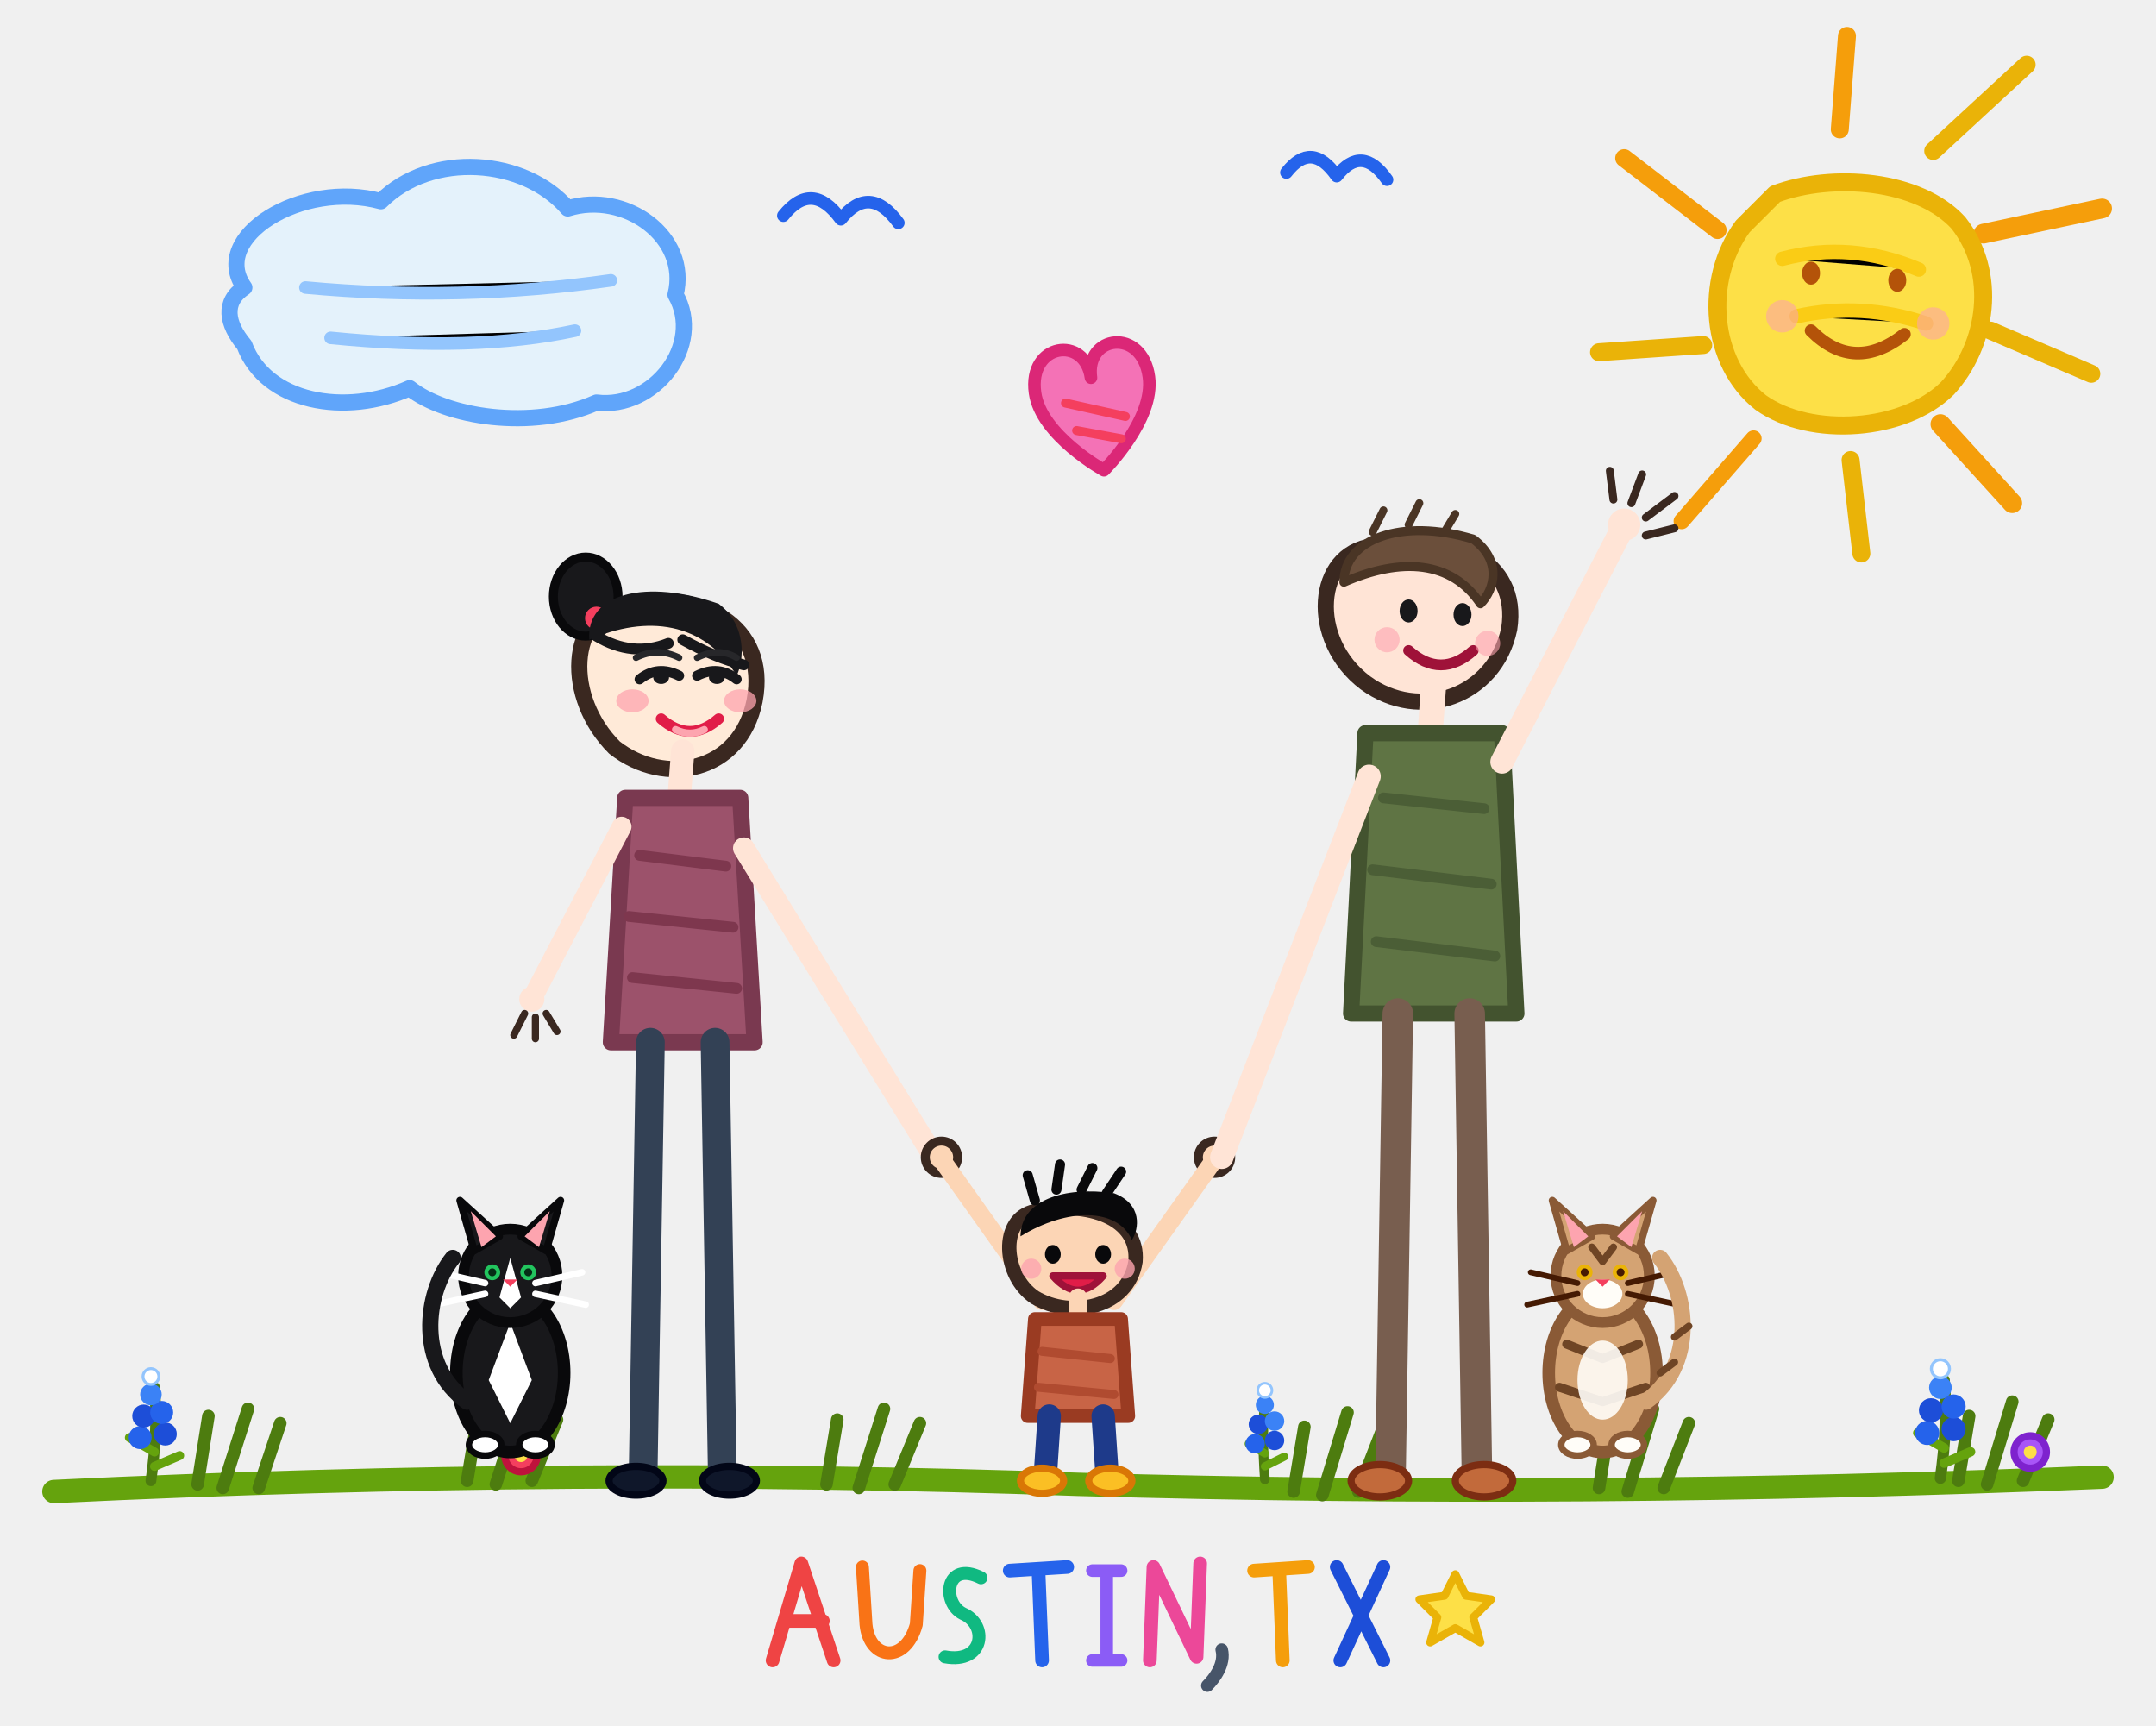
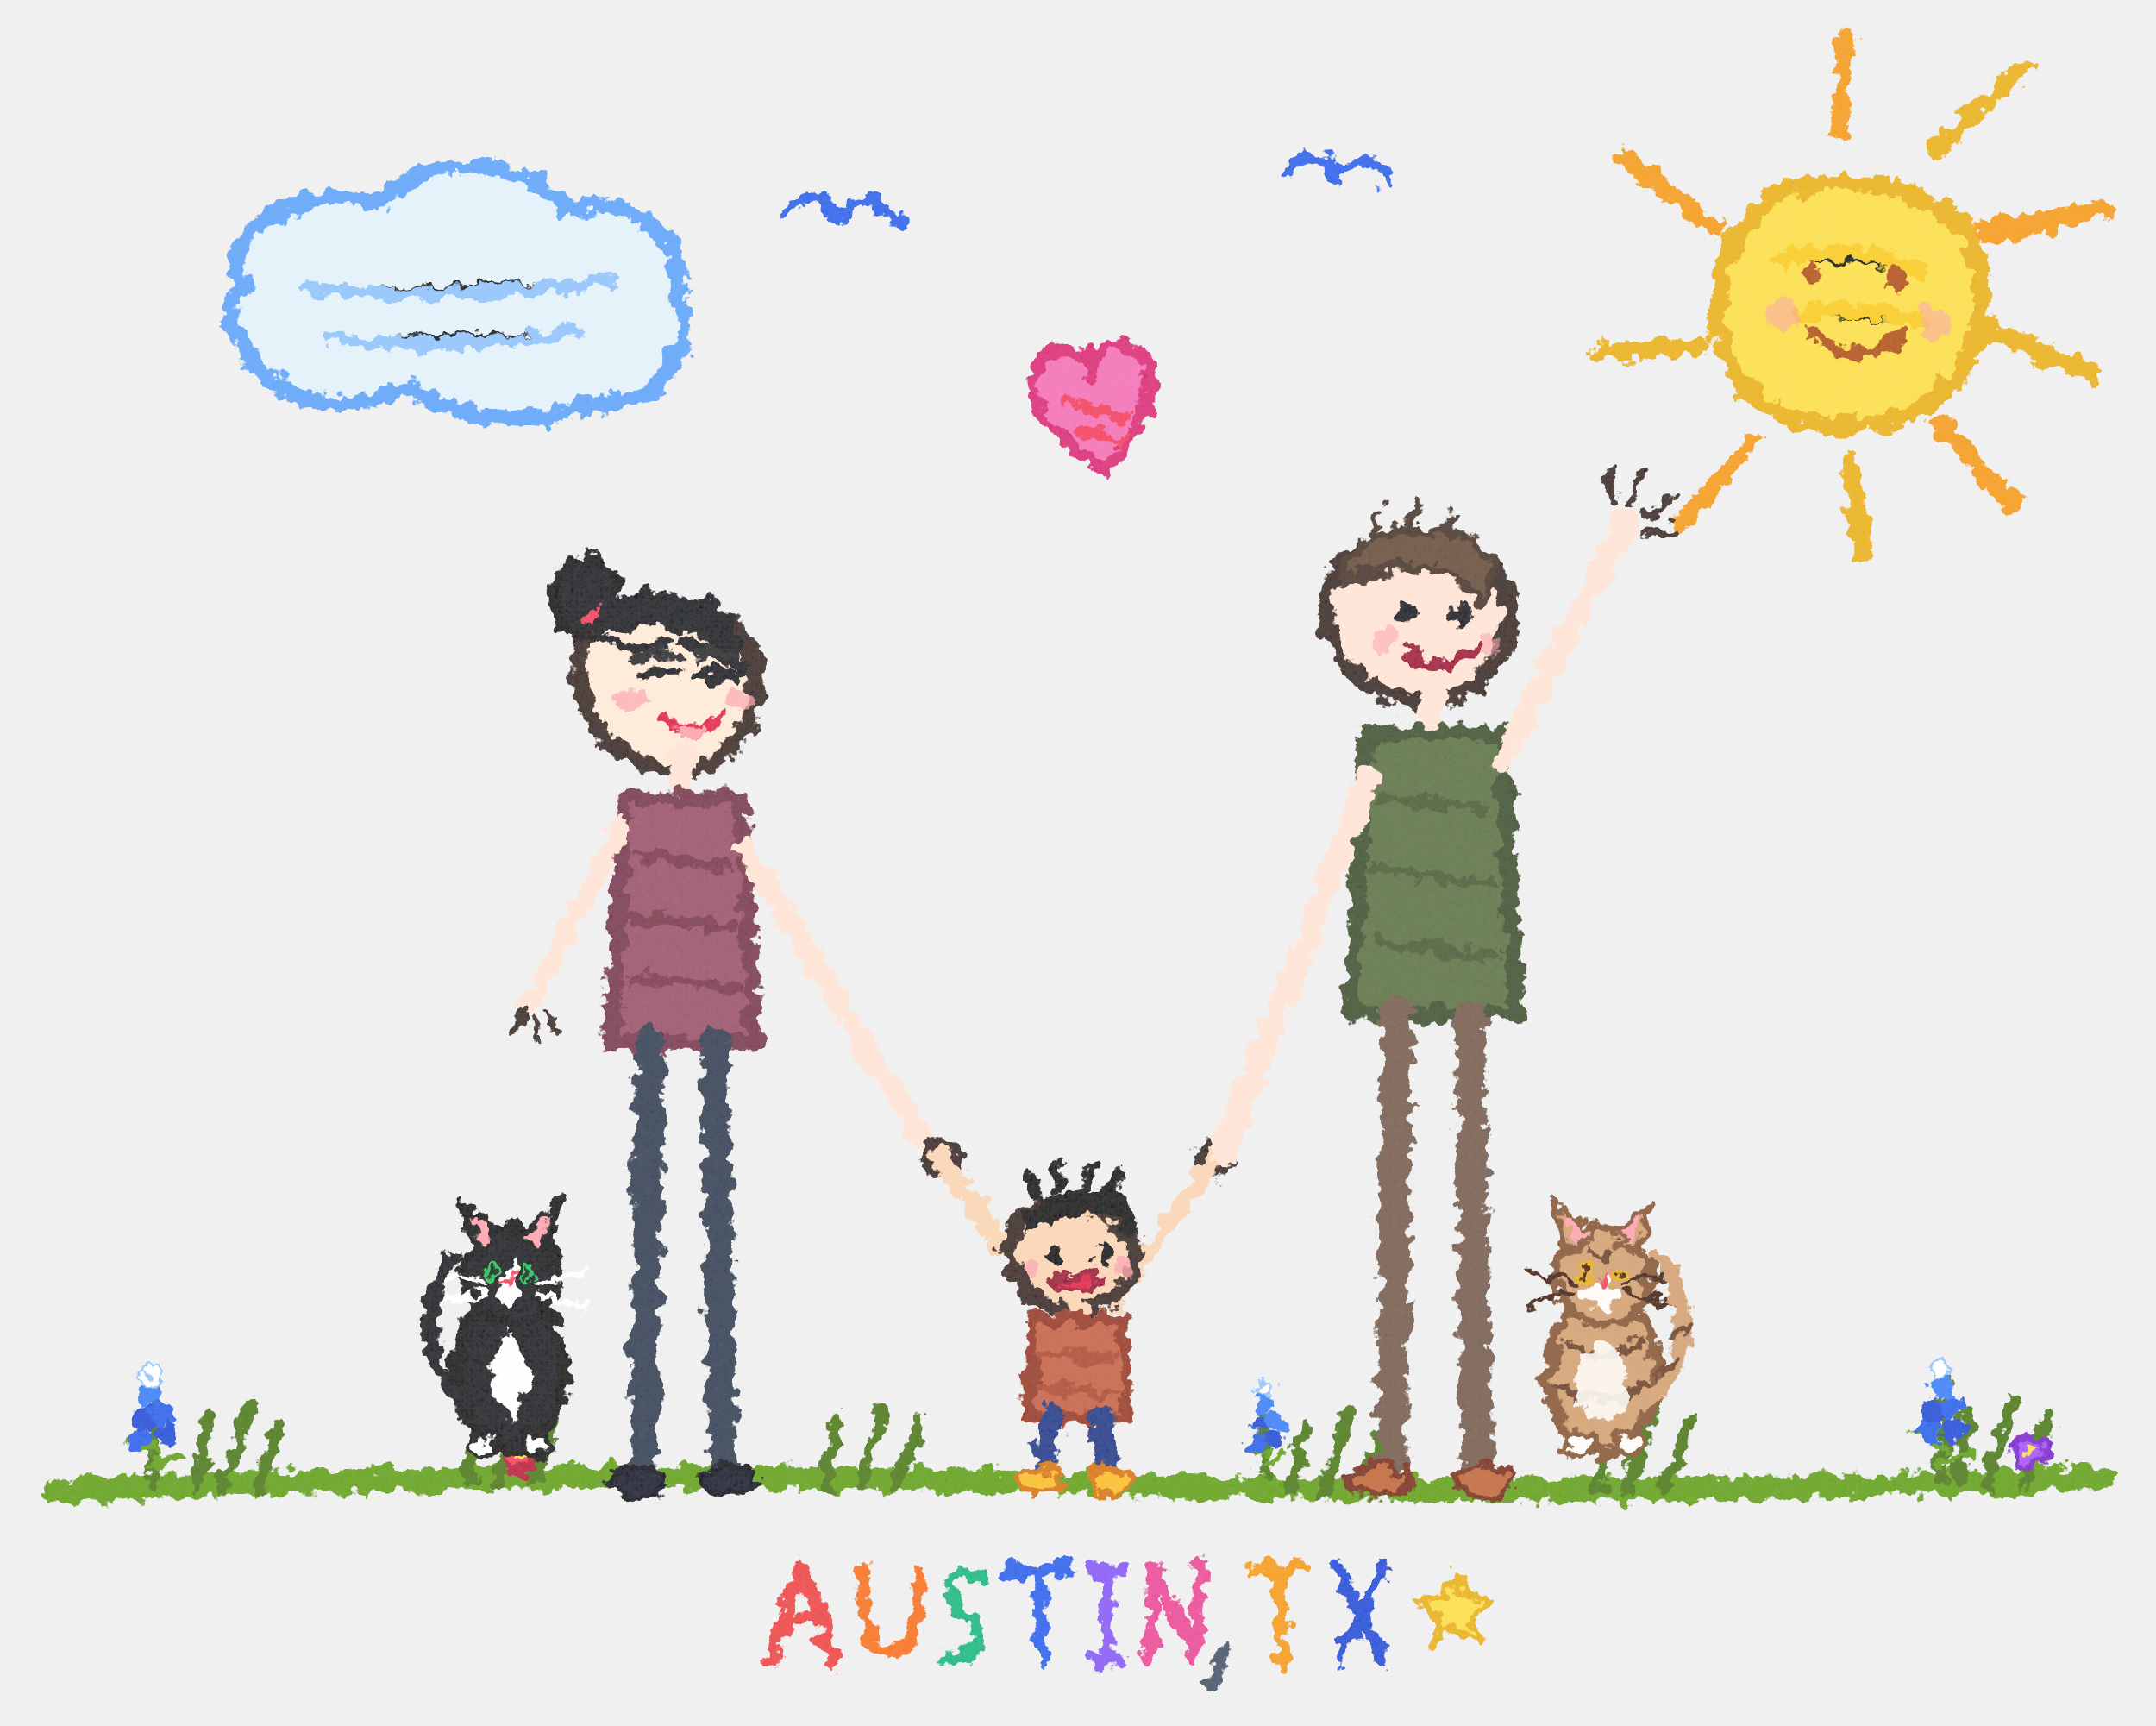
<svg xmlns="http://www.w3.org/2000/svg" viewBox="0 0 600 480" width="100%" height="100%">
-   <g id="crayon-drawing" stroke-linecap="round" stroke-linejoin="round">
+   <defs>
+     <filter id="crayon-rough" x="-10%" y="-10%" width="120%" height="120%" filterUnits="userSpaceOnUse">
+       <feTurbulence type="fractalNoise" baseFrequency="0.22" numOctaves="4" result="crayonJitter" />
+       <feDisplacementMap in="SourceGraphic" in2="crayonJitter" scale="6.8" xChannelSelector="R" yChannelSelector="G" result="wobblyEdges" />
+       <feTurbulence type="turbulence" baseFrequency="0.72" numOctaves="3" result="paperGrain" />
+       <feColorMatrix type="matrix" values="1 0 0 0 0  0 1 0 0 0  0 0 1 0 0  0 0 0 0.38 0" in="paperGrain" result="grainAlpha" />
+       <feComposite in="wobblyEdges" in2="grainAlpha" operator="arithmetic" k1="0.18" k2="0.9" k3="-0.14" k4="0.02" />
+     </filter>
+   </defs>
+   <g id="crayon-drawing" filter="url(#crayon-rough)" stroke-linecap="round" stroke-linejoin="round">
    <g id="sun">
      <path d="M 512,36 L 514,10" stroke="#F59E0B" stroke-width="5" />
      <path d="M 538,42 L 564,18" stroke="#EAB308" stroke-width="5" />
      <path d="M 552,65 L 585,58" stroke="#F59E0B" stroke-width="5.5" />
      <path d="M 554,92 L 582,104" stroke="#EAB308" stroke-width="5" />
      <path d="M 540,118 L 560,140" stroke="#F59E0B" stroke-width="5.5" />
      <path d="M 515,128 L 518,154" stroke="#EAB308" stroke-width="5" />
      <path d="M 488,122 L 468,145" stroke="#F59E0B" stroke-width="4.5" />
      <path d="M 474,96 L 445,98" stroke="#EAB308" stroke-width="5" />
      <path d="M 478,64 L 452,44" stroke="#F59E0B" stroke-width="5" />
      <path d="M 494,54 C 510,48 534,50 545,62 C 556,76 553,96 542,108 C 530,120 504,122 490,112 C 476,101 474,78 485,63 Z" fill="#FDE047" stroke="#EAB308" stroke-width="5" />
      <path d="M 496,72 Q 515,67 534,75 M 500,88 Q 518,84 536,90" stroke="#FACC15" stroke-width="4" />
      <ellipse cx="504" cy="76" rx="2.5" ry="3.2" fill="#B45309" />
      <ellipse cx="528" cy="78" rx="2.5" ry="3.2" fill="#B45309" />
      <path d="M 504,92 Q 516,104 530,93" stroke="#B45309" stroke-width="3.5" fill="none" />
      <circle cx="496" cy="88" r="4.5" fill="#FCA5A5" opacity="0.6" />
      <circle cx="538" cy="90" r="4.5" fill="#FCA5A5" opacity="0.6" />
    </g>
    <g id="cloud">
      <path d="M 68,80 C 58,66 84,50 106,56 C 120,42 146,44 158,58 C 174,53 192,66 188,82 C 196,96 182,114 166,112 C 148,120 124,116 114,108 C 96,116 74,112 68,96 C 63,90 62,84 68,80 Z" fill="rgba(224, 242, 254, 0.75)" stroke="#60A5FA" stroke-width="4.5" />
      <path d="M 85,80 Q 128,84 170,78 M 92,94 Q 132,98 160,92" stroke="#93C5FD" stroke-width="3.5" />
    </g>
    <g id="birds" stroke-linecap="round" stroke-linejoin="round" stroke="#2563EB" stroke-width="3.5" fill="none">
      <path d="M 218,60 Q 226,50 234,61 Q 242,51 250,62" />
      <path d="M 358,48 Q 365,39 372,49 Q 379,40 386,50" />
    </g>
    <g id="heart" transform="translate(305, 115) rotate(-8)">
      <path d="M 0,-10 C 0,-22 -16,-22 -16,-8 C -16,4 0,16 0,16 C 0,16 16,4 16,-8 C 16,-22 0,-22 0,-10 Z" fill="#F472B6" stroke="#DB2777" stroke-width="3.5" />
      <path d="M -8,-4 L 8,2 M -6,4 L 6,8" stroke="#F43F5E" stroke-width="2.5" />
    </g>
    <g id="ground">
      <path d="M 15,415 Q 160,408 300,413 Q 440,417 585,411" stroke="#65A30D" stroke-width="6.5" fill="none" />
      <path d="M 55,413 L 58,394 M 62,414 L 69,392 M 72,414 L 78,396" stroke="#4D7C0F" stroke-width="3.5" />
      <path d="M 130,412 L 133,394 M 138,413 L 145,391 M 148,412 L 155,395" stroke="#4D7C0F" stroke-width="3.5" />
      <path d="M 230,413 L 233,395 M 239,414 L 246,392 M 249,413 L 256,396" stroke="#4D7C0F" stroke-width="3.5" />
      <path d="M 360,415 L 363,397 M 368,416 L 375,393 M 378,415 L 385,397" stroke="#4D7C0F" stroke-width="3.5" />
      <path d="M 445,414 L 448,395 M 453,415 L 460,392 M 463,414 L 470,396" stroke="#4D7C0F" stroke-width="3.5" />
      <path d="M 545,412 L 548,394 M 553,413 L 560,390 M 563,412 L 570,395" stroke="#4D7C0F" stroke-width="3.5" />
      <circle cx="145" cy="405" r="4.5" fill="#F43F5E" stroke="#BE123C" stroke-width="2" />
      <circle cx="145" cy="405" r="1.8" fill="#FDE047" />
      <circle cx="565" cy="404" r="4.5" fill="#A855F7" stroke="#7E22CE" stroke-width="2" />
      <circle cx="565" cy="404" r="1.8" fill="#FDE047" />
      <g id="bluebonnet-1" transform="translate(42, 386)">
        <path d="M 0,26 Q 2,12 1,0" stroke="#4D7C0F" stroke-width="3" fill="none" />
        <path d="M 1,18 L -6,14 M 1,22 L 8,19" stroke="#65A30D" stroke-width="2.5" />
        <circle cx="-3" cy="14" r="3.2" fill="#2563EB" />
        <circle cx="4" cy="13" r="3.2" fill="#1D4ED8" />
        <circle cx="-2" cy="8" r="3.2" fill="#1D4ED8" />
        <circle cx="3" cy="7" r="3.2" fill="#2563EB" />
        <circle cx="0" cy="2" r="3" fill="#3B82F6" />
        <circle cx="0" cy="-3" r="2.2" fill="#FFFFFF" stroke="#93C5FD" stroke-width="0.8" />
      </g>
      <g id="bluebonnet-2" transform="translate(352, 390) scale(0.9)">
        <path d="M 0,24 Q -1,10 0,0" stroke="#4D7C0F" stroke-width="3" fill="none" />
        <path d="M 0,16 L -5,13 M 0,20 L 6,17" stroke="#65A30D" stroke-width="2.5" />
        <circle cx="-3" cy="13" r="3" fill="#2563EB" />
        <circle cx="3" cy="12" r="3" fill="#1D4ED8" />
        <circle cx="-2" cy="7" r="3" fill="#1D4ED8" />
        <circle cx="3" cy="6" r="3" fill="#3B82F6" />
        <circle cx="0" cy="1" r="2.8" fill="#3B82F6" />
        <circle cx="0" cy="-3.5" r="2.2" fill="#FFFFFF" stroke="#93C5FD" stroke-width="0.8" />
      </g>
      <g id="bluebonnet-3" transform="translate(540, 384) scale(1.05)">
        <path d="M 0,26 Q 2,12 1,0" stroke="#4D7C0F" stroke-width="3" fill="none" />
        <path d="M 1,18 L -6,14 M 1,22 L 8,19" stroke="#65A30D" stroke-width="2.5" />
        <circle cx="-3.5" cy="14" r="3.2" fill="#2563EB" />
        <circle cx="3.5" cy="13" r="3.2" fill="#1D4ED8" />
        <circle cx="-2.5" cy="8" r="3.2" fill="#1D4ED8" />
        <circle cx="3.5" cy="7" r="3.2" fill="#2563EB" />
        <circle cx="0" cy="2" r="3" fill="#3B82F6" />
        <circle cx="0" cy="-3" r="2.4" fill="#FFFFFF" stroke="#93C5FD" stroke-width="0.8" />
      </g>
    </g>
    <g id="mom">
      <path d="M 174,168 C 158,171 157,194 171,208 C 185,219 206,215 210,195 C 214,174 195,164 174,168 Z" fill="#FFEAD8" stroke="#3A2820" stroke-width="4.5" />
      <ellipse cx="163" cy="166" rx="9" ry="11" fill="#18181B" stroke="#09090B" stroke-width="2.5" />
      <circle cx="166" cy="172" r="3.2" fill="#F43F5E" />
      <path d="M 164,178 C 163,165 180,161 200,168 C 208,174 207,184 205,188 C 196,173 180,171 164,178 Z" fill="#18181B" />
      <path d="M 166,177 Q 176,183 186,179" stroke="#18181B" stroke-width="3" fill="none" />
      <path d="M 190,178 Q 199,183 207,185" stroke="#18181B" stroke-width="3" fill="none" />
      <path d="M 178,189 Q 183,185 189,188" stroke="#18181B" stroke-width="2.8" fill="none" />
      <ellipse cx="184" cy="188.5" rx="2.2" ry="1.8" fill="#18181B" />
      <path d="M 177,183 Q 183,180 189,183" stroke="#27272A" stroke-width="1.8" fill="none" />
      <path d="M 194,188 Q 200,185 205,189" stroke="#18181B" stroke-width="2.8" fill="none" />
      <ellipse cx="199.5" cy="188.5" rx="2.2" ry="1.8" fill="#18181B" />
      <path d="M 194,183 Q 200,180 205,183" stroke="#27272A" stroke-width="1.8" fill="none" />
      <ellipse cx="176" cy="195" rx="4.5" ry="3.2" fill="#FDA4AF" opacity="0.75" />
      <ellipse cx="206" cy="195" rx="4.5" ry="3.2" fill="#FDA4AF" opacity="0.75" />
      <path d="M 184,200 Q 192,207 200,200" stroke="#E11D48" stroke-width="3" fill="none" />
      <path d="M 188,203 Q 192,205 196,203" stroke="#FDA4AF" stroke-width="2" fill="none" />
      <path d="M 190,209 L 189,222" stroke="#FFE4D6" stroke-width="6.5" />
      <path d="M 174,222 L 206,222 L 210,290 L 170,290 Z" fill="#9C526B" stroke="#7A3950" stroke-width="4.5" />
      <path d="M 178,238 L 202,241 M 175,255 L 204,258 M 176,272 L 205,275" stroke="#7E374E" stroke-width="3" />
      <path d="M 173,230 L 148,278" stroke="#FFE4D6" stroke-width="5.5" />
      <circle cx="148" cy="278" r="3.5" fill="#FFE4D6" />
      <path d="M 146,282 L 143,288 M 149,283 L 149,289 M 152,282 L 155,287" stroke="#3A2820" stroke-width="2" />
      <path d="M 207,236 L 260,322" stroke="#FFE4D6" stroke-width="6" />
      <path d="M 181,290 L 179,409" stroke="#334155" stroke-width="8" />
      <path d="M 199,290 L 201,409" stroke="#334155" stroke-width="8" />
      <ellipse cx="177" cy="412" rx="7.5" ry="4" fill="#0F172A" stroke="#020617" stroke-width="2" />
      <ellipse cx="203" cy="412" rx="7.5" ry="4" fill="#0F172A" stroke="#020617" stroke-width="2" />
    </g>
    <g id="toddler-son">
      <circle cx="262" cy="322" r="4.5" fill="#FCD5B5" stroke="#3A2820" stroke-width="2.5" />
      <circle cx="338" cy="322" r="4.5" fill="#FCD5B5" stroke="#3A2820" stroke-width="2.5" />
      <path d="M 290,362 L 263,324" stroke="#FCD5B5" stroke-width="5" />
      <path d="M 310,362 L 337,324" stroke="#FCD5B5" stroke-width="5" />
      <path d="M 288,337 C 278,339 279,355 288,361 C 298,367 314,364 316,351 C 317,339 303,334 288,337 Z" fill="#FCD5B5" stroke="#3A2820" stroke-width="4" />
      <path d="M 284,344 C 284,334 296,330 310,332 C 318,335 317,342 315,345 C 311,336 297,336 284,344 Z" fill="#09090B" />
      <path d="M 288,334 L 286,327 M 294,331 L 295,324 M 301,331 L 304,325 M 308,332 L 312,326" stroke="#09090B" stroke-width="2.8" />
      <ellipse cx="293" cy="349" rx="2.2" ry="2.6" fill="#09090B" />
      <ellipse cx="307" cy="349" rx="2.2" ry="2.6" fill="#09090B" />
      <path d="M 293,355 Q 300,363 307,355 Z" fill="#E11D48" stroke="#9F1239" stroke-width="2" />
      <circle cx="287" cy="353" r="2.8" fill="#FDA4AF" opacity="0.8" />
      <circle cx="313" cy="353" r="2.8" fill="#FDA4AF" opacity="0.8" />
      <path d="M 300,361 L 300,367" stroke="#FCD5B5" stroke-width="5" />
      <path d="M 288,367 L 312,367 L 314,394 L 286,394 Z" fill="#C86446" stroke="#9A3B22" stroke-width="3.8" />
      <path d="M 290,376 L 309,378 M 289,386 L 310,388" stroke="#B04B30" stroke-width="2.5" />
      <path d="M 292,394 L 291,409" stroke="#1E3A8A" stroke-width="6.5" />
      <path d="M 307,394 L 308,409" stroke="#1E3A8A" stroke-width="6.5" />
      <ellipse cx="290" cy="412" rx="6" ry="3.5" fill="#FBBF24" stroke="#D97706" stroke-width="2" />
      <ellipse cx="309" cy="412" rx="6" ry="3.5" fill="#FBBF24" stroke="#D97706" stroke-width="2" />
    </g>
    <g id="dad">
      <path d="M 382,152 C 366,154 364,178 380,190 C 395,201 416,194 420,175 C 423,156 404,147 382,152 Z" fill="#FFE4D6" stroke="#3A2820" stroke-width="4.5" />
      <path d="M 374,162 C 374,150 390,144 410,150 C 418,156 416,164 412,168 C 404,156 390,155 374,162 Z" fill="#6B4F3B" stroke="#4A3525" stroke-width="2.5" />
      <path d="M 382,148 L 385,142 M 392,146 L 395,140 M 402,148 L 405,143" stroke="#4A3525" stroke-width="2.2" />
      <ellipse cx="392" cy="170" rx="2.5" ry="3.2" fill="#18181B" />
      <ellipse cx="407" cy="171" rx="2.5" ry="3.2" fill="#18181B" />
      <path d="M 392,181 Q 401,189 410,181" stroke="#9F1239" stroke-width="3" fill="none" />
      <circle cx="386" cy="178" r="3.5" fill="#FDA4AF" opacity="0.6" />
      <circle cx="414" cy="179" r="3.5" fill="#FDA4AF" opacity="0.6" />
      <path d="M 399,190 L 398,204" stroke="#FFE4D6" stroke-width="7" />
      <path d="M 380,204 L 418,204 L 422,282 L 376,282 Z" fill="#5F7444" stroke="#43532F" stroke-width="4.5" />
      <path d="M 385,222 L 413,225 M 382,242 L 415,246 M 383,262 L 416,266" stroke="#4B5E36" stroke-width="3" />
      <path d="M 381,216 L 340,322" stroke="#FFE4D6" stroke-width="6.5" />
      <path d="M 418,212 L 452,146" stroke="#FFE4D6" stroke-width="6.5" />
      <circle cx="452" cy="146" r="4.5" fill="#FFE4D6" />
      <path d="M 449,139 L 448,131 M 454,140 L 457,132 M 458,144 L 466,138 M 458,149 L 466,147" stroke="#3A2820" stroke-width="2.2" />
      <path d="M 389,282 L 387,409" stroke="#785E4F" stroke-width="8.5" />
      <path d="M 409,282 L 411,409" stroke="#785E4F" stroke-width="8.5" />
      <ellipse cx="384" cy="412" rx="8" ry="4.5" fill="#C26A3B" stroke="#7C2D12" stroke-width="2" />
      <ellipse cx="413" cy="412" rx="8" ry="4.5" fill="#C26A3B" stroke="#7C2D12" stroke-width="2" />
    </g>
    <g id="pickles-cat" transform="translate(36, 0)">
      <ellipse cx="106" cy="382" rx="15" ry="22" fill="#18181B" stroke="#09090B" stroke-width="3.5" />
      <path d="M 106,368 L 100,384 L 106,396 L 112,384 Z" fill="#FFFFFF" />
      <circle cx="106" cy="355" r="13" fill="#18181B" stroke="#09090B" stroke-width="3" />
      <polygon points="106,350 103,361 106,364 109,361" fill="#FFFFFF" />
      <polygon points="96,348 92,334 103,344" fill="#18181B" stroke="#09090B" stroke-width="2" />
      <polygon points="98,347 95,337 102,344" fill="#FDA4AF" />
      <polygon points="116,348 120,334 109,344" fill="#18181B" stroke="#09090B" stroke-width="2" />
      <polygon points="114,347 117,337 110,344" fill="#FDA4AF" />
      <circle cx="101" cy="354" r="2.2" fill="#22C55E" />
      <circle cx="101" cy="354" r="1.1" fill="#052E16" />
      <circle cx="111" cy="354" r="2.2" fill="#22C55E" />
      <circle cx="111" cy="354" r="1.1" fill="#052E16" />
      <polygon points="106,358 104,356 108,356" fill="#F43F5E" />
      <line x1="99" y1="357" x2="86" y2="354" stroke="#FFFFFF" stroke-width="1.8" />
      <line x1="99" y1="360" x2="85" y2="363" stroke="#FFFFFF" stroke-width="1.8" />
      <line x1="113" y1="357" x2="126" y2="354" stroke="#FFFFFF" stroke-width="1.8" />
      <line x1="113" y1="360" x2="127" y2="363" stroke="#FFFFFF" stroke-width="1.8" />
      <ellipse cx="99" cy="402" rx="4.5" ry="3" fill="#FFFFFF" stroke="#09090B" stroke-width="1.8" />
      <ellipse cx="113" cy="402" rx="4.5" ry="3" fill="#FFFFFF" stroke="#09090B" stroke-width="1.8" />
      <path d="M 94,390 C 80,380 82,360 90,350" stroke="#18181B" stroke-width="4.5" fill="none" />
    </g>
    <g id="pesto-cat" transform="translate(-48, 0)">
      <ellipse cx="494" cy="382" rx="15" ry="22" fill="#D4A373" stroke="#8A5A36" stroke-width="3.5" />
      <path d="M 484,374 L 494,378 L 504,374 M 482,386 L 494,390 L 506,386" stroke="#6F4525" stroke-width="2.5" fill="none" />
      <ellipse cx="494" cy="384" rx="7" ry="11" fill="#FFFDF8" opacity="0.9" />
      <circle cx="494" cy="355" r="13" fill="#D4A373" stroke="#8A5A36" stroke-width="3" />
      <ellipse cx="494" cy="360" rx="5.5" ry="4" fill="#FFFDF8" />
      <path d="M 491,347 L 494,351 L 497,347" stroke="#6F4525" stroke-width="2" fill="none" />
      <polygon points="484,348 480,334 491,344" fill="#D4A373" stroke="#8A5A36" stroke-width="2" />
      <polygon points="486,347 483,337 490,344" fill="#FDA4AF" />
      <polygon points="504,348 508,334 497,344" fill="#D4A373" stroke="#8A5A36" stroke-width="2" />
      <polygon points="502,347 505,337 498,344" fill="#FDA4AF" />
      <circle cx="489" cy="354" r="2.2" fill="#EAB308" />
      <circle cx="489" cy="354" r="1.1" fill="#451A03" />
      <circle cx="499" cy="354" r="2.2" fill="#EAB308" />
      <circle cx="499" cy="354" r="1.1" fill="#451A03" />
      <polygon points="494,358 492,356 496,356" fill="#F43F5E" />
      <line x1="487" y1="357" x2="474" y2="354" stroke="#451A03" stroke-width="1.6" />
      <line x1="487" y1="360" x2="473" y2="363" stroke="#451A03" stroke-width="1.6" />
      <line x1="501" y1="357" x2="514" y2="354" stroke="#451A03" stroke-width="1.6" />
      <line x1="501" y1="360" x2="515" y2="363" stroke="#451A03" stroke-width="1.6" />
      <ellipse cx="487" cy="402" rx="4.5" ry="3" fill="#FFFDF8" stroke="#8A5A36" stroke-width="1.8" />
      <ellipse cx="501" cy="402" rx="4.5" ry="3" fill="#FFFDF8" stroke="#8A5A36" stroke-width="1.8" />
      <path d="M 506,390 C 520,380 518,360 510,350" stroke="#D4A373" stroke-width="4.5" fill="none" />
      <path d="M 510,382 L 514,379 M 514,372 L 518,369" stroke="#6F4525" stroke-width="2" />
    </g>
    <g id="austin-signoff" stroke-linecap="round" stroke-linejoin="round" fill="none">
      <path d="M 215,462 L 223,435 L 232,462 M 219,451 L 229,451" stroke="#EF4444" stroke-width="3.8" />
      <path d="M 240,436 L 241,452 C 242,462 252,463 255,452 L 256,437" stroke="#F97316" stroke-width="3.6" />
      <path d="M 273,439 C 263,434 262,446 268,449 C 275,452 274,463 263,461" stroke="#10B981" stroke-width="3.6" />
      <path d="M 281,437 L 297,436 M 289,437 L 290,462" stroke="#2563EB" stroke-width="3.8" />
      <path d="M 304,437 L 312,437 M 308,437 L 308,462 M 304,462 L 312,462" stroke="#8B5CF6" stroke-width="3.5" />
      <path d="M 320,462 L 321,436 L 333,461 L 334,435" stroke="#EC4899" stroke-width="3.8" />
      <path d="M 340,459 C 341,463 338,467 336,469" stroke="#475569" stroke-width="3.5" />
      <path d="M 349,437 L 364,436 M 356,437 L 357,462" stroke="#F59E0B" stroke-width="3.8" />
      <path d="M 372,436 L 385,462 M 385,436 L 373,462" stroke="#1D4ED8" stroke-width="3.8" />
      <polygon points="405,438 408,444 415,445 410,450 412,457 405,453 398,457 400,450 395,445 402,444" fill="#FDE047" stroke="#EAB308" stroke-width="2.2" />
    </g>
  </g>
</svg>
